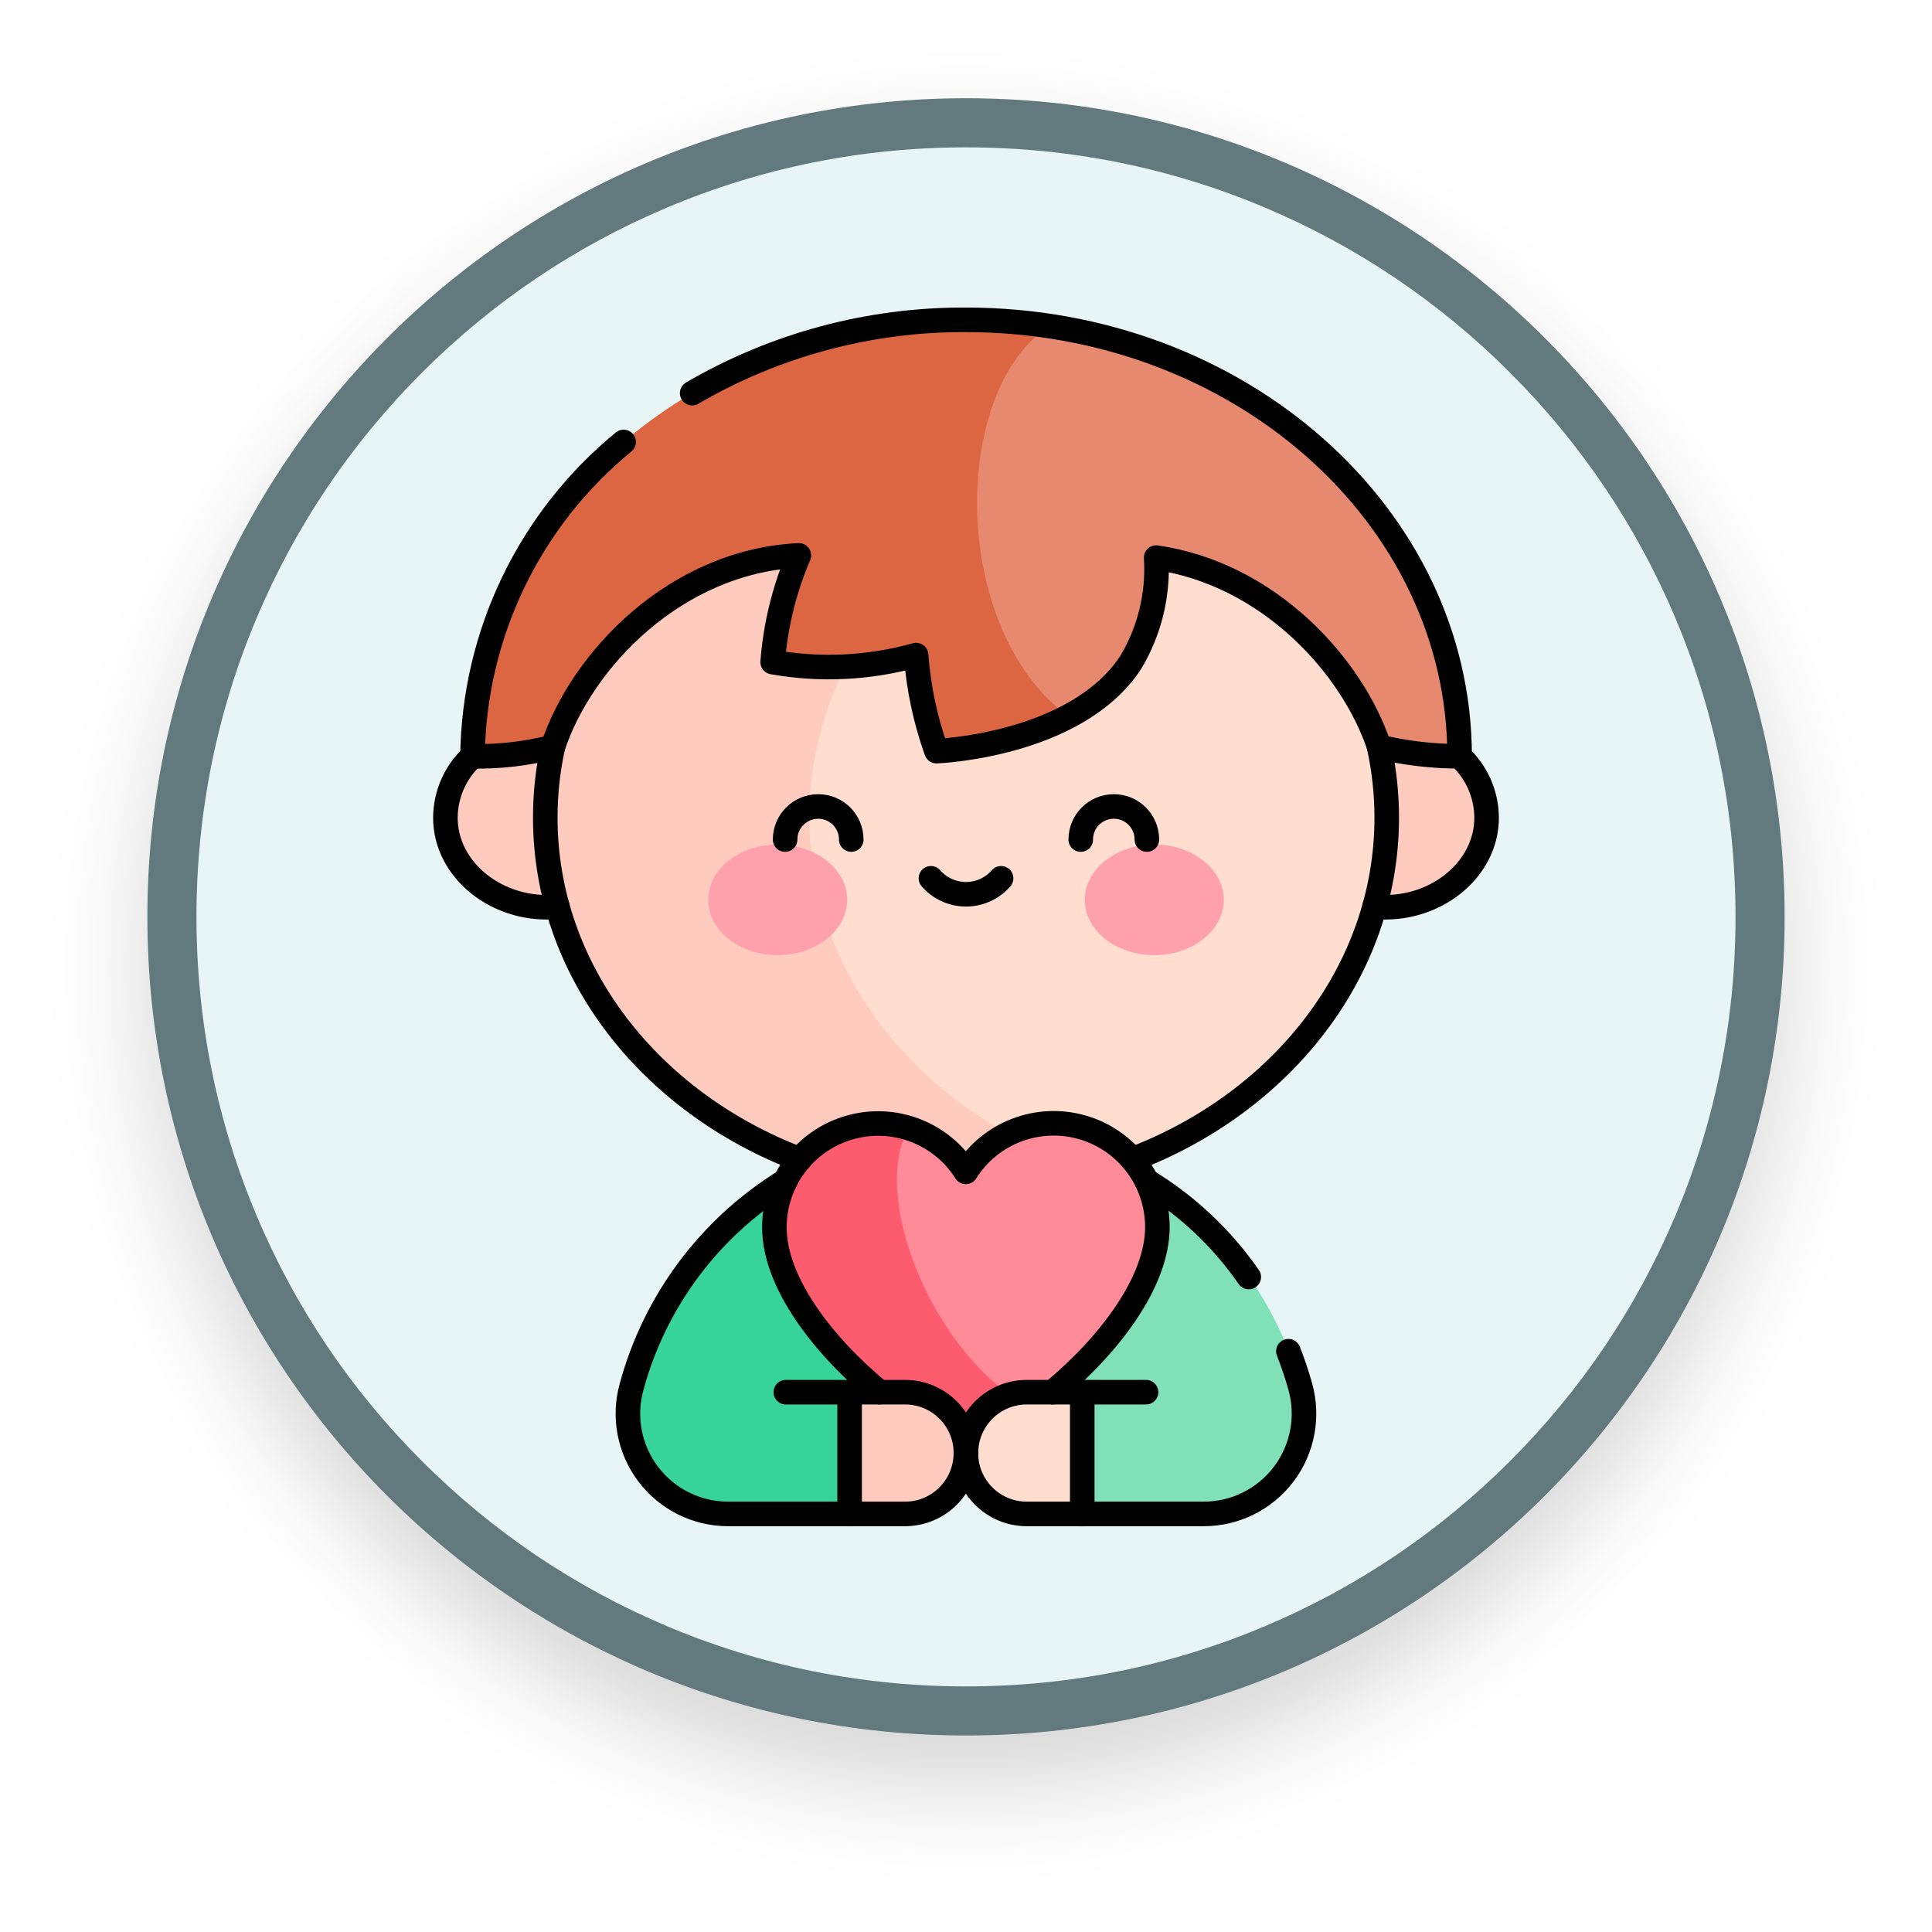
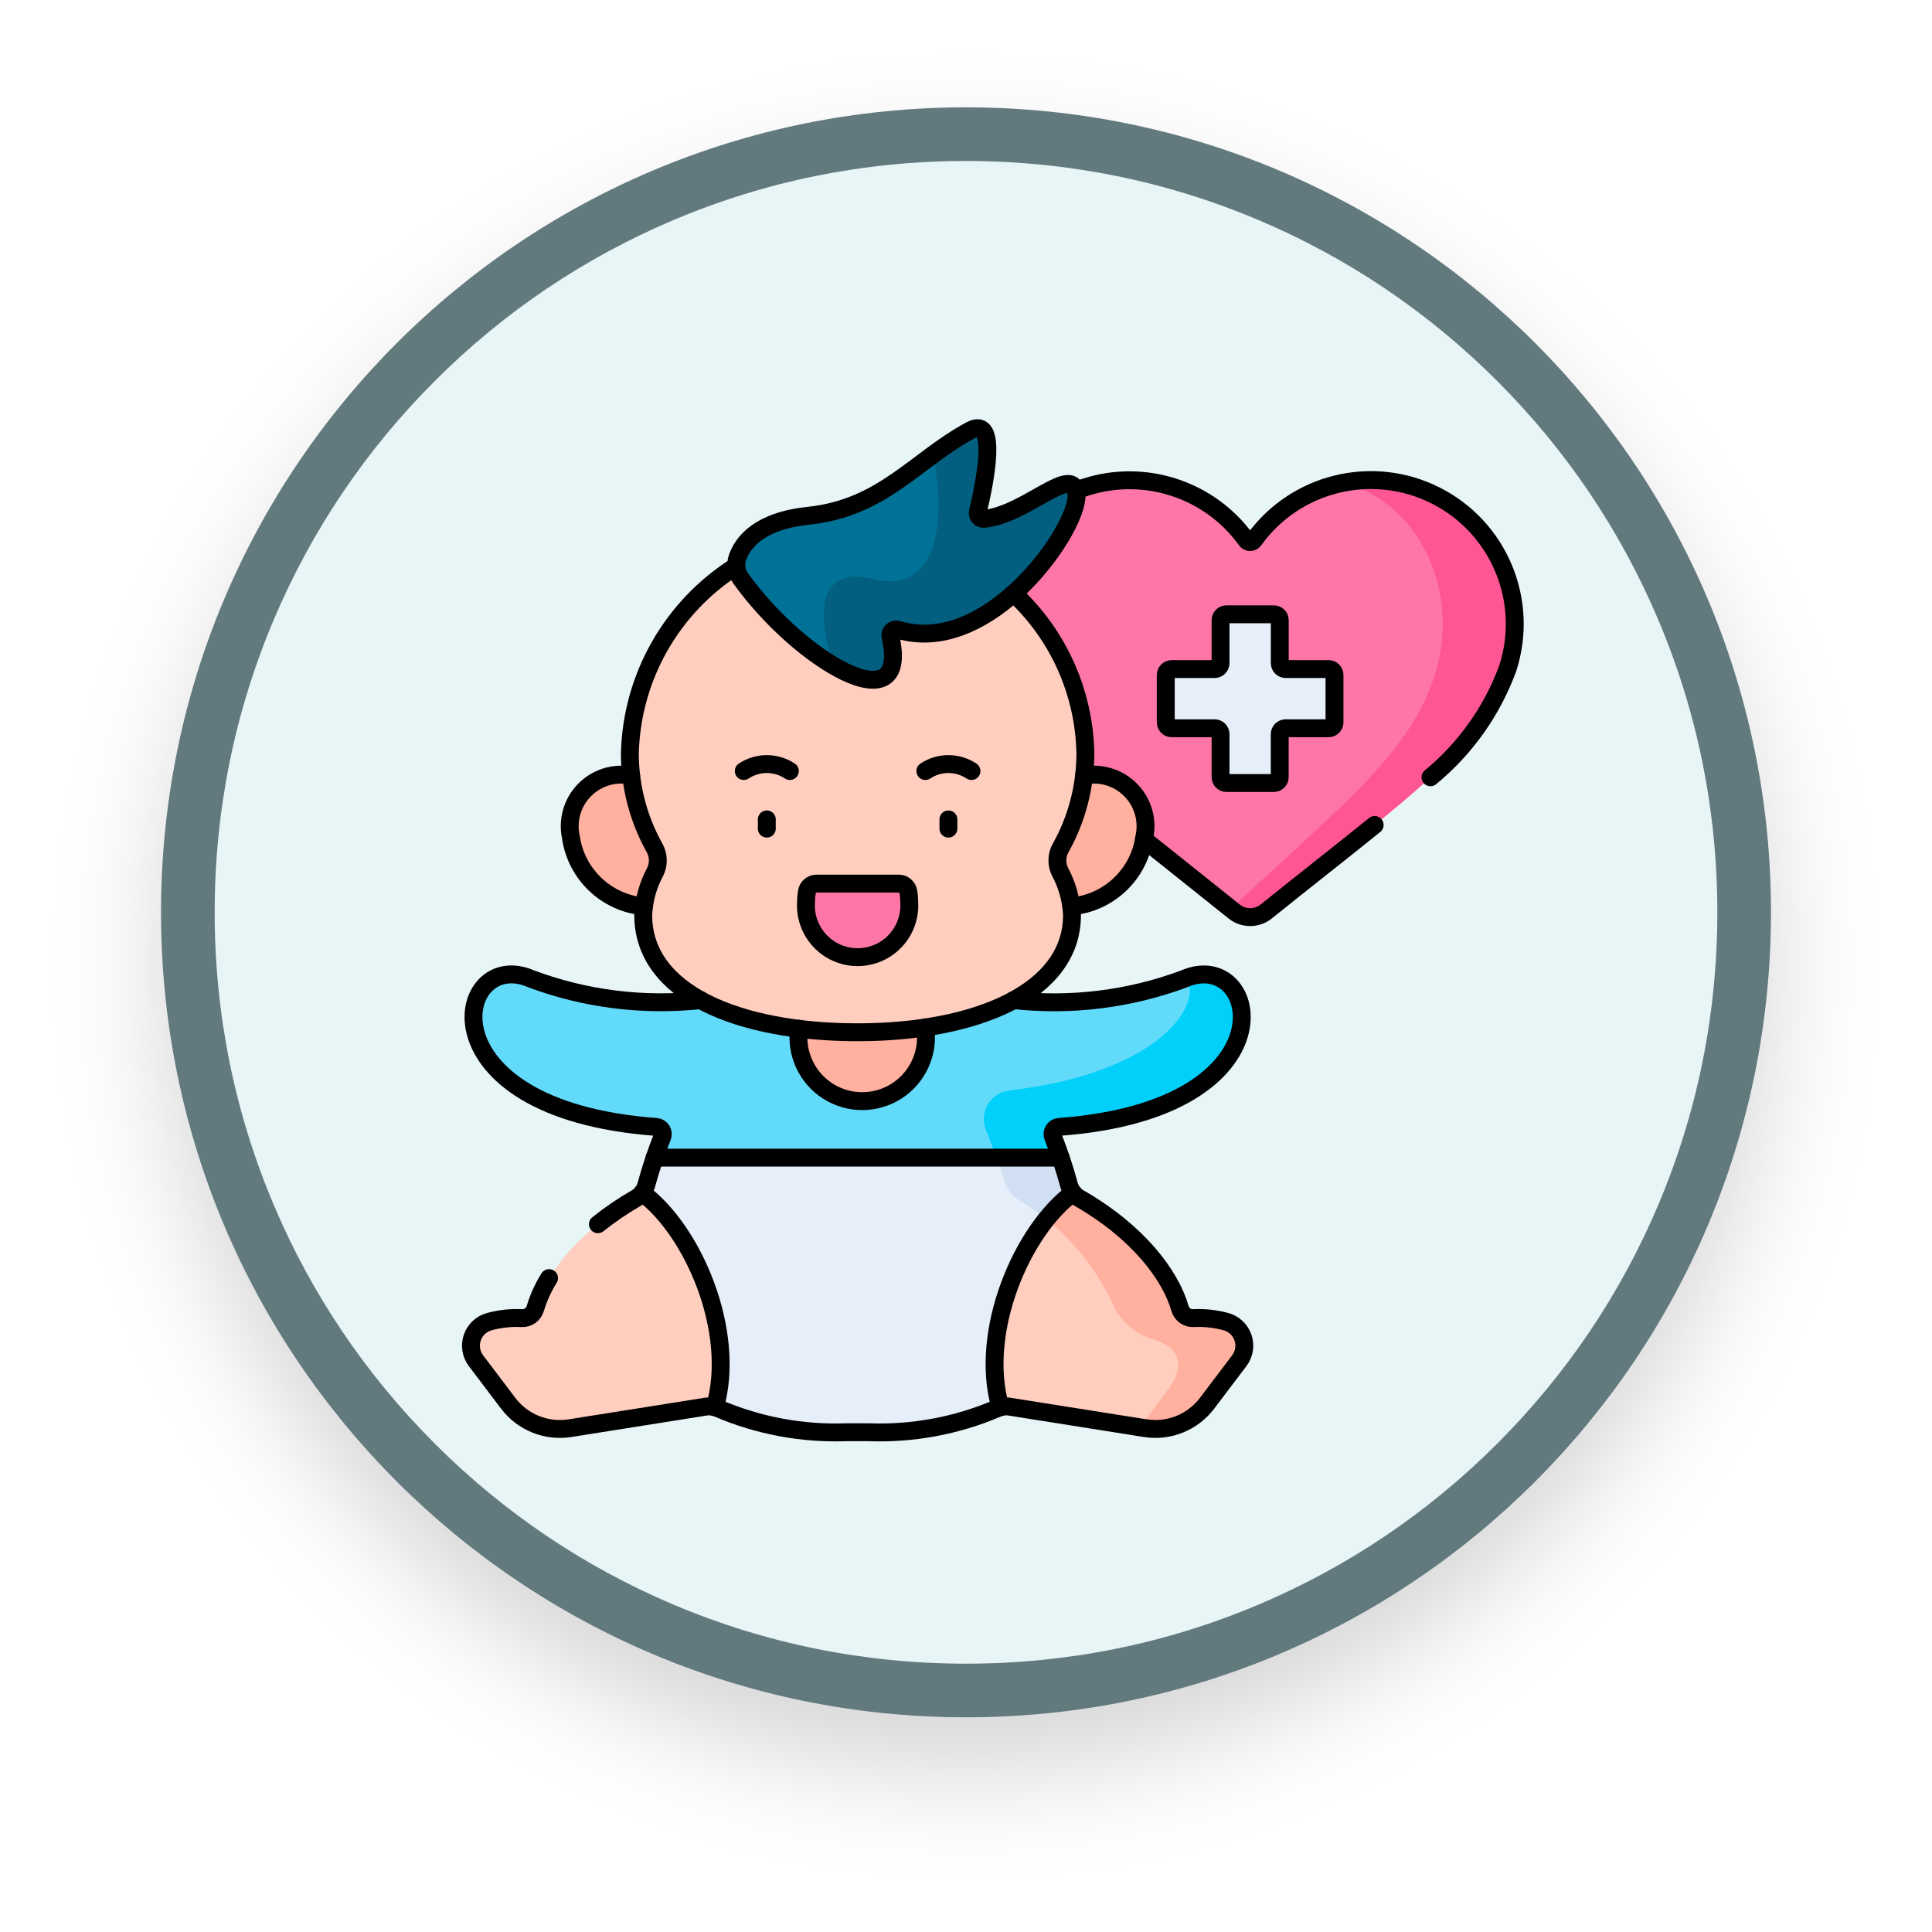
- <svg xmlns="http://www.w3.org/2000/svg" width="118" height="118" viewBox="0 0 118 118">
+ <svg xmlns="http://www.w3.org/2000/svg" width="108" height="108" viewBox="0 0 108 108">
  <defs>
-     <filter id="Path_982547" x="0" y="0" width="118" height="118" filterUnits="userSpaceOnUse">
+     <filter id="Path_904820" x="0" y="0" width="108" height="108" filterUnits="userSpaceOnUse">
      <feOffset dy="3" input="SourceAlpha" />
      <feGaussianBlur stdDeviation="3" result="blur" />
      <feFlood flood-opacity="0.161" />
      <feComposite operator="in" in2="blur" />
      <feComposite in="SourceGraphic" />
    </filter>
  </defs>
-   <g id="Group_1203508" data-name="Group 1203508" transform="translate(-834.5 -2872.395)">
-     <g id="Group_1202912" data-name="Group 1202912">
-       <g id="Group_1178322" data-name="Group 1178322" transform="translate(630 -2039.15)">
-         <g id="Group_1173988" data-name="Group 1173988" transform="translate(213.5 4917.545)">
-           <g id="Group_1172010" data-name="Group 1172010">
-             <g id="Group_1171046" data-name="Group 1171046">
-               <g id="Group_1148525" data-name="Group 1148525">
-                 <g transform="matrix(1, 0, 0, 1, -9, -6)" filter="url(#Path_982547)">
-                   <g id="Path_982547-2" data-name="Path 982547" transform="translate(9 6)" fill="#e8f5f7">
-                     <path d="M 50 98.5 C 43.452 98.5 37.1 97.218 31.122 94.689 C 25.347 92.247 20.16 88.749 15.705 84.295 C 11.251 79.84 7.753 74.653 5.311 68.878 C 2.782 62.9 1.5 56.548 1.5 50 C 1.5 43.452 2.782 37.1 5.311 31.122 C 7.753 25.347 11.251 20.16 15.705 15.705 C 20.16 11.251 25.347 7.753 31.122 5.311 C 37.1 2.782 43.452 1.5 50 1.5 C 56.548 1.5 62.9 2.782 68.878 5.311 C 74.653 7.753 79.84 11.251 84.295 15.705 C 88.749 20.16 92.247 25.347 94.689 31.122 C 97.218 37.1 98.5 43.452 98.5 50 C 98.5 56.548 97.218 62.9 94.689 68.878 C 92.247 74.653 88.749 79.84 84.295 84.295 C 79.84 88.749 74.653 92.247 68.878 94.689 C 62.9 97.218 56.548 98.5 50 98.5 Z" stroke="none" />
-                     <path d="M 50 3 C 43.654 3 37.499 4.242 31.706 6.692 C 26.11 9.059 21.083 12.449 16.766 16.766 C 12.449 21.083 9.059 26.11 6.692 31.706 C 4.242 37.499 3 43.654 3 50 C 3 56.346 4.242 62.501 6.692 68.294 C 9.059 73.89 12.449 78.917 16.766 83.234 C 21.083 87.551 26.11 90.941 31.706 93.308 C 37.499 95.758 43.654 97 50 97 C 56.346 97 62.501 95.758 68.294 93.308 C 73.89 90.941 78.917 87.551 83.234 83.234 C 87.551 78.917 90.941 73.89 93.308 68.294 C 95.758 62.501 97 56.346 97 50 C 97 43.654 95.758 37.499 93.308 31.706 C 90.941 26.11 87.551 21.083 83.234 16.766 C 78.917 12.449 73.89 9.059 68.294 6.692 C 62.501 4.242 56.346 3 50 3 M 50 0 C 77.614 0 100 22.386 100 50 C 100 77.614 77.614 100 50 100 C 22.386 100 0 77.614 0 50 C 0 22.386 22.386 0 50 0 Z" stroke="none" fill="#62797e" />
+   <g id="Group_1204633" data-name="Group 1204633" transform="translate(-211 -2543)">
+     <g id="Group_1204485" data-name="Group 1204485">
+       <g id="Group_1202880" data-name="Group 1202880" transform="translate(14.523 2071.876)">
+         <g id="Group_1177315" data-name="Group 1177315" transform="translate(205.477 477.124)">
+           <g id="Group_1173585" data-name="Group 1173585" transform="translate(0 0)">
+             <g id="Group_1173428" data-name="Group 1173428">
+               <g id="Group_1171958" data-name="Group 1171958">
+                 <g id="Group_1167341" data-name="Group 1167341">
+                   <g id="Group_1166792" data-name="Group 1166792">
+                     <g transform="matrix(1, 0, 0, 1, -9, -6)" filter="url(#Path_904820)">
+                       <g id="Path_904820-2" data-name="Path 904820" transform="translate(9 6)" fill="#e8f5f7">
+                         <path d="M 45 88.5 C 39.127 88.5 33.43 87.35 28.068 85.082 C 22.889 82.891 18.236 79.755 14.241 75.759 C 10.245 71.764 7.109 67.111 4.918 61.932 C 2.65 56.57 1.5 50.873 1.5 45 C 1.5 39.127 2.65 33.43 4.918 28.068 C 7.109 22.889 10.245 18.236 14.241 14.241 C 18.236 10.245 22.889 7.109 28.068 4.918 C 33.43 2.65 39.127 1.5 45 1.5 C 50.873 1.5 56.57 2.65 61.932 4.918 C 67.111 7.109 71.764 10.245 75.759 14.241 C 79.755 18.236 82.891 22.889 85.082 28.068 C 87.35 33.43 88.5 39.127 88.5 45 C 88.5 50.873 87.35 56.57 85.082 61.932 C 82.891 67.111 79.755 71.764 75.759 75.759 C 71.764 79.755 67.111 82.891 61.932 85.082 C 56.57 87.35 50.873 88.5 45 88.5 Z" stroke="none" />
+                         <path d="M 45 3 C 39.329 3 33.829 4.11 28.653 6.299 C 23.652 8.415 19.16 11.443 15.302 15.302 C 11.443 19.16 8.415 23.652 6.299 28.653 C 4.11 33.829 3 39.329 3 45 C 3 50.671 4.11 56.171 6.299 61.347 C 8.415 66.348 11.443 70.84 15.302 74.698 C 19.16 78.557 23.652 81.585 28.653 83.701 C 33.829 85.89 39.329 87 45 87 C 50.671 87 56.171 85.89 61.347 83.701 C 66.348 81.585 70.84 78.557 74.698 74.698 C 78.557 70.84 81.585 66.348 83.701 61.347 C 85.89 56.171 87 50.671 87 45 C 87 39.329 85.89 33.829 83.701 28.653 C 81.585 23.652 78.557 19.16 74.698 15.302 C 70.84 11.443 66.348 8.415 61.347 6.299 C 56.171 4.11 50.671 3 45 3 M 45 -7.62939453125e-06 C 69.853 -7.62939453125e-06 90 20.147 90 45 C 90 69.853 69.853 90 45 90 C 20.147 90 -7.62939453125e-06 69.853 -7.62939453125e-06 45 C -7.62939453125e-06 20.147 20.147 -7.62939453125e-06 45 -7.62939453125e-06 Z" stroke="none" fill="#62797e" />
+                       </g>
+                     </g>
                  </g>
                </g>
              </g>
            </g>
          </g>
        </g>
      </g>
-       <g id="happy_14698584" transform="translate(822.382 2884.429)">
-         <g id="Group_1202910" data-name="Group 1202910" transform="translate(39.322 7.5)">
-           <g id="Group_1202906" data-name="Group 1202906" transform="translate(0)">
-             <g id="Group_1202903" data-name="Group 1202903">
-               <ellipse id="Ellipse_12570" data-name="Ellipse 12570" cx="6.209" cy="5.49" rx="6.209" ry="5.49" transform="translate(51.174 24.894)" fill="#ffcbbe" />
-               <ellipse id="Ellipse_12571" data-name="Ellipse 12571" cx="6.209" cy="5.49" rx="6.209" ry="5.49" transform="translate(0 24.894)" fill="#ffcbbe" />
-               <path id="Path_1042588" data-name="Path 1042588" d="M135.926,359.262H126.72A21.1,21.1,0,0,0,115.5,372.81a6.123,6.123,0,0,0,5.9,7.765h10.8l3.718-3.718Z" transform="translate(-104.13 -307.643)" fill="#36d49b" />
-               <path id="Path_1042589" data-name="Path 1042589" d="M255.974,376.856l3.718,3.718H270.5a6.123,6.123,0,0,0,5.9-7.765,21.1,21.1,0,0,0-11.216-13.548h-9.206Z" transform="translate(-224.182 -307.642)" fill="#80e0b7" />
-               <path id="Path_1042590" data-name="Path 1042590" d="M201.644,89.172c0,10.059-7.391,18.591-17.633,21.582-13.891-2.149-21.833-11.522-21.833-21.582s6.51-19.127,21.833-21.582C194.253,70.581,201.644,79.112,201.644,89.172Z" transform="translate(-144.151 -58.772)" fill="#ffddcf" />
-               <path id="Path_1042591" data-name="Path 1042591" d="M114.643,104.115a28.748,28.748,0,0,1-8.065,1.142c-14.192,0-25.7-10.174-25.7-22.723s11.506-22.723,25.7-22.723a28.747,28.747,0,0,1,8.065,1.142C104.4,63.942,97.01,72.474,97.01,82.533S104.4,101.124,114.643,104.115Z" transform="translate(-74.782 -52.134)" fill="#ffcbbe" />
-               <path id="Path_1042592" data-name="Path 1042592" d="M276.618,36.371a21.056,21.056,0,0,1-4.909-.577c-1.646-4.973-6.771-10.57-13.624-11.559a11.082,11.082,0,0,1-1.56,6.41,10.092,10.092,0,0,1-3.811,3.3c-10.042-4.577-10.548-22.7-1.133-23.843C265.8,12.244,276.618,23.191,276.618,36.371Z" transform="translate(-214.681 -9.718)" fill="#e7896e" />
-               <path id="Path_1042593" data-name="Path 1042593" d="M86.979,31.724a20.745,20.745,0,0,1-7.145,2.041,1.124,1.124,0,0,1-1.193-.787,22.725,22.725,0,0,1-.955-5.007,19.165,19.165,0,0,1-7.659.591,1.126,1.126,0,0,1-.988-1.271,20.708,20.708,0,0,1,1.492-5.41c-7.551.374-13.269,6.4-15.025,11.7a18.25,18.25,0,0,1-4.907.571C50.6,19.433,64.095,7.5,80.741,7.5a34.138,34.138,0,0,1,5.105.382C79.814,11.742,79.708,26.314,86.979,31.724Z" transform="translate(-48.945 -7.5)" fill="#dd6642" />
-             </g>
-             <g id="Group_1202905" data-name="Group 1202905" transform="translate(16.051 32.046)">
-               <g id="Group_1202904" data-name="Group 1202904">
-                 <ellipse id="Ellipse_12572" data-name="Ellipse 12572" cx="4.244" cy="3.379" rx="4.244" ry="3.379" fill="#ffa1ac" />
-                 <ellipse id="Ellipse_12573" data-name="Ellipse 12573" cx="4.244" cy="3.379" rx="4.244" ry="3.379" transform="translate(23.002)" fill="#ffa1ac" />
-               </g>
-             </g>
-           </g>
-           <path id="Path_1042594" data-name="Path 1042594" d="M234.282,348.225c.006,3.777-3.723,8.187-7.653,11.078-9.328-.978-12.322-15.275-7.534-17.1a6.349,6.349,0,0,1,3.484,2.672,6.335,6.335,0,0,1,11.7,3.355Z" transform="translate(-190.792 -292.829)" fill="#ff8a98" />
-           <path id="Path_1042595" data-name="Path 1042595" d="M192,359.4a23.543,23.543,0,0,1-2.7,1.726c-.421.228-.887,1.017-1.349,1.015s-.9-.79-1.311-1.012c-4.725-2.545-10.379-8.127-10.387-12.771a6.34,6.34,0,0,1,8.209-6.062C182.031,346.491,186.076,356.432,192,359.4Z" transform="translate(-156.166 -292.923)" fill="#fd5c6f" />
-           <g id="Group_1202909" data-name="Group 1202909" transform="translate(24.688 65.496)">
-             <g id="Group_1202907" data-name="Group 1202907" transform="translate(7.104)">
-               <path id="Path_1042596" data-name="Path 1042596" d="M263.078,461.264h-3.386a3.718,3.718,0,1,1,0-7.436h3.386Z" transform="translate(-255.974 -453.828)" fill="#ffddcf" />
-             </g>
-             <g id="Group_1202908" data-name="Group 1202908">
-               <path id="Path_1042597" data-name="Path 1042597" d="M207.562,461.264h3.386a3.718,3.718,0,1,0,0-7.436h-3.386Z" transform="translate(-207.562 -453.828)" fill="#ffcbbe" />
-             </g>
+       <g id="pediatrics_8123655" transform="translate(229.828 2550.017)">
+         <g id="Group_1204480" data-name="Group 1204480" transform="translate(36.268 19.827)">
+           <path id="Path_1046876" data-name="Path 1046876" d="M268.251,65.822a1.434,1.434,0,0,1-1.8,0c-8.143-6.562-12.065-9.153-13.5-13.591a8.043,8.043,0,0,1,14.183-7.168.261.261,0,0,0,.427,0A8.043,8.043,0,0,1,281.75,52.23C280.292,56.745,276.142,59.47,268.251,65.822Z" transform="translate(-252.565 -41.716)" fill="#fe76a8" />
+           <path id="Path_1046877" data-name="Path 1046877" d="M379.64,42.114a8,8,0,0,0-4.042-.234,6.267,6.267,0,0,1,.778.234c3.652,1.365,5.657,5.9,4.478,10.123-1.25,4.48-4.791,7.2-11.507,13.447l.18.145a1.434,1.434,0,0,0,1.8,0c7.891-6.352,12.041-9.077,13.5-13.592A8.042,8.042,0,0,0,379.64,42.114Z" transform="translate(-355.638 -41.723)" fill="#fe5694" />
+           <g id="Group_1204479" data-name="Group 1204479" transform="translate(10.07 7.494)">
+             <path id="Path_1046878" data-name="Path 1046878" d="M347.452,108.613h-2.4a.331.331,0,0,1-.331-.331v-2.4a.331.331,0,0,0-.331-.331h-2.647a.331.331,0,0,0-.331.331v2.4a.331.331,0,0,1-.331.331h-2.4a.331.331,0,0,0-.331.331v2.647a.331.331,0,0,0,.331.331h2.4a.331.331,0,0,1,.331.331v2.4a.331.331,0,0,0,.331.331h2.647a.331.331,0,0,0,.331-.331v-2.4a.331.331,0,0,1,.331-.331h2.4a.331.331,0,0,0,.331-.331v-2.647A.331.331,0,0,0,347.452,108.613Z" transform="translate(-338.348 -105.55)" fill="#e5eef9" />
          </g>
        </g>
-         <g id="Group_1202911" data-name="Group 1202911" transform="translate(39.322 7.5)">
-           <path id="Path_1042598" data-name="Path 1042598" d="M124.889,365.93A21.3,21.3,0,0,0,115.5,378.5a6.123,6.123,0,0,0,5.9,7.765h10.8a3.718,3.718,0,0,0,3.718-3.718,3.718,3.718,0,0,0,3.718,3.718h10.809a6.123,6.123,0,0,0,5.9-7.765,22.321,22.321,0,0,0-.729-2.173" transform="translate(-104.129 -313.333)" fill="none" stroke="#000" stroke-linecap="round" stroke-linejoin="round" stroke-miterlimit="10" stroke-width="1.5" />
-           <path id="Path_1042599" data-name="Path 1042599" d="M426.038,198.323c3.63.346,6.866-2.23,6.844-5.462a5.144,5.144,0,0,0-1.656-3.732" transform="translate(-369.29 -162.477)" fill="none" stroke="#000" stroke-linecap="round" stroke-linejoin="round" stroke-miterlimit="10" stroke-width="1.5" />
-           <path id="Path_1042600" data-name="Path 1042600" d="M40.978,189.129a5.144,5.144,0,0,0-1.656,3.732c-.022,3.232,3.214,5.808,6.844,5.462" transform="translate(-39.322 -162.476)" fill="none" stroke="#000" stroke-linecap="round" stroke-linejoin="round" stroke-miterlimit="10" stroke-width="1.5" />
-           <path id="Path_1042601" data-name="Path 1042601" d="M325.237,210.309c9.139-3.482,15.537-11.518,15.537-20.876a20.277,20.277,0,0,0-.47-4.338" transform="translate(-283.281 -159.034)" fill="none" stroke="#000" stroke-linecap="round" stroke-linejoin="round" stroke-miterlimit="10" stroke-width="1.5" />
-           <path id="Path_1042602" data-name="Path 1042602" d="M81.352,185.149a20.282,20.282,0,0,0-.468,4.33c0,9.36,6.4,17.4,15.542,20.878" transform="translate(-74.785 -159.08)" fill="none" stroke="#000" stroke-linecap="round" stroke-linejoin="round" stroke-miterlimit="10" stroke-width="1.5" />
-           <path id="Path_1042603" data-name="Path 1042603" d="M184.753,212.1a2.02,2.02,0,1,0-4.04,0" transform="translate(-159.965 -180.357)" fill="none" stroke="#000" stroke-linecap="round" stroke-linejoin="round" stroke-miterlimit="10" stroke-width="1.5" />
-           <path id="Path_1042604" data-name="Path 1042604" d="M303.757,212.1a2.02,2.02,0,1,1,4.04,0" transform="translate(-264.953 -180.357)" fill="none" stroke="#000" stroke-linecap="round" stroke-linejoin="round" stroke-miterlimit="10" stroke-width="1.5" />
-           <path id="Path_1042605" data-name="Path 1042605" d="M241.4,239.939a2.839,2.839,0,0,0,4.285,0" transform="translate(-211.746 -205.83)" fill="none" stroke="#000" stroke-linecap="round" stroke-linejoin="round" stroke-miterlimit="10" stroke-width="1.5" />
-           <path id="Path_1042606" data-name="Path 1042606" d="M193.252,358.321c3.436-2.85,6.409-6.726,6.4-10.1a6.335,6.335,0,0,0-11.7-3.355,6.335,6.335,0,0,0-11.692,3.39c0,3.367,2.979,7.226,6.415,10.064" transform="translate(-156.167 -292.826)" fill="none" stroke="#000" stroke-linecap="round" stroke-linejoin="round" stroke-miterlimit="10" stroke-width="1.5" />
-           <path id="Path_1042607" data-name="Path 1042607" d="M255.974,457.546a3.718,3.718,0,0,1,3.718-3.718h7.282" transform="translate(-224.182 -388.332)" fill="none" stroke="#000" stroke-linecap="round" stroke-linejoin="round" stroke-miterlimit="10" stroke-width="1.5" />
-           <line id="Line_1115" data-name="Line 1115" y2="7.436" transform="translate(38.896 65.496)" fill="none" stroke="#000" stroke-linecap="round" stroke-linejoin="round" stroke-miterlimit="10" stroke-width="1.5" />
-           <path id="Path_1042608" data-name="Path 1042608" d="M192.011,457.546a3.718,3.718,0,0,0-3.718-3.718h-7.282" transform="translate(-160.219 -388.332)" fill="none" stroke="#000" stroke-linecap="round" stroke-linejoin="round" stroke-miterlimit="10" stroke-width="1.5" />
-           <line id="Line_1116" data-name="Line 1116" y2="7.436" transform="translate(24.688 65.496)" fill="none" stroke="#000" stroke-linecap="round" stroke-linejoin="round" stroke-miterlimit="10" stroke-width="1.5" />
-           <path id="Path_1042609" data-name="Path 1042609" d="M337.452,371.8a20.591,20.591,0,0,0-6.233-5.867" transform="translate(-288.385 -313.338)" fill="none" stroke="#000" stroke-linecap="round" stroke-linejoin="round" stroke-miterlimit="10" stroke-width="1.5" />
-           <path id="Path_1042610" data-name="Path 1042610" d="M59.831,14.957a25.2,25.2,0,0,0-9.232,19.2,18.3,18.3,0,0,0,4.908-.57c1.757-5.305,7.474-11.326,15.024-11.7a20.576,20.576,0,0,0-1.6,6.518,19.735,19.735,0,0,0,8.76-.428,22.372,22.372,0,0,0,1.246,5.867s8.507-.318,11.859-5.411a11.083,11.083,0,0,0,1.559-6.411c6.852.99,11.977,6.587,13.624,11.559a21.035,21.035,0,0,0,4.909.577C110.881,19.433,97.387,7.5,80.74,7.5a32.851,32.851,0,0,0-16.725,4.478" transform="translate(-48.944 -7.5)" fill="none" stroke="#000" stroke-linecap="round" stroke-linejoin="round" stroke-miterlimit="10" stroke-width="1.5" />
+         <path id="Path_1046879" data-name="Path 1046879" d="M48.412,277.3c-2.765,1.218-7.093,1.626-11.826.926-.226-.281-.451-.546-.672-.793H24.431c-.221.247-.446.512-.672.793-4.734.7-9.061.292-11.826-.926-4.263-1.878-6.333,7.293,6.976,8.27a.4.4,0,0,1,.345.543c-.227.581-.433,1.169-.619,1.76H41.71c-.185-.591-.392-1.179-.619-1.76a.4.4,0,0,1,.345-.543C54.744,284.589,52.674,275.418,48.412,277.3Z" transform="translate(-1.059 -229.59)" fill="#62dbfb" />
+         <path id="Path_1046880" data-name="Path 1046880" d="M263.035,277.254c.939,1.389-1.351,5.284-9.891,6.291a1.61,1.61,0,0,0-1.319,2.18c.277.714.567,1.481.8,2.157H256.2c-.185-.591-.392-1.179-.619-1.76a.4.4,0,0,1,.345-.543C269.09,284.612,267.2,275.627,263.035,277.254Z" transform="translate(-215.546 -229.603)" fill="#01d0fb" />
+         <ellipse id="Ellipse_12746" data-name="Ellipse 12746" cx="3.532" cy="4.083" rx="3.532" ry="4.083" transform="translate(25.837 46.372)" fill="#ffb09e" />
+         <path id="Path_1046881" data-name="Path 1046881" d="M17.3,365.822a1.221,1.221,0,0,1-.571.737c-3.295,1.9-5.094,4.3-5.629,6.158a.745.745,0,0,1-.766.545,5.745,5.745,0,0,0-1.779.19,1.392,1.392,0,0,0-.77,2.191l1.8,2.378a3.624,3.624,0,0,0,3.458,1.393l7.57-1.2a1.226,1.226,0,0,1,.72.1,16.668,16.668,0,0,0,7.161,1.328h1.248a16.667,16.667,0,0,0,7.161-1.328,1.227,1.227,0,0,1,.72-.1l7.57,1.2a3.624,3.624,0,0,0,3.458-1.393l1.8-2.378a1.392,1.392,0,0,0-.77-2.191,5.745,5.745,0,0,0-1.779-.19.745.745,0,0,1-.766-.545c-.534-1.862-2.334-4.255-5.629-6.158a1.221,1.221,0,0,1-.57-.737c-.138-.512-.3-1.024-.47-1.532H17.767C17.594,364.8,17.435,365.309,17.3,365.822Z" transform="translate(0 -306.594)" fill="#ffcebf" />
+         <path id="Path_1046882" data-name="Path 1046882" d="M270.521,373.452a5.745,5.745,0,0,0-1.779-.19.755.755,0,0,1-.771-.555c-.538-1.862-2.339-4.251-5.632-6.152a1.212,1.212,0,0,1-.565-.733c-.138-.512-.3-1.024-.47-1.533h-3.588c.18.492.343.96.47,1.358a1.8,1.8,0,0,0,.777,1,13.394,13.394,0,0,1,5.266,5.827,3.465,3.465,0,0,0,2.171,1.946c2.23.665,1.412,2.182.908,2.848l-1.587,2.1.31.049a3.624,3.624,0,0,0,3.458-1.393l1.8-2.378A1.392,1.392,0,0,0,270.521,373.452Z" transform="translate(-220.845 -306.594)" fill="#ffb09e" />
+         <g id="Group_1204481" data-name="Group 1204481" transform="translate(13.049 36.269)">
+           <path id="Path_1046883" data-name="Path 1046883" d="M60.755,183.935l1.546,1.528-1.546,3.181c-2.13,1.452-5.513-.353-5.938-3.356C54.353,182.007,58.375,180.013,60.755,183.935Z" transform="translate(-54.78 -181.771)" fill="#ffb09e" />
+           <path id="Path_1046884" data-name="Path 1046884" d="M265.945,183.935l-1.546,1.528,1.546,3.181c2.13,1.452,5.513-.353,5.938-3.356C272.347,182.007,268.325,180.013,265.945,183.935Z" transform="translate(-239.791 -181.771)" fill="#ffb09e" />
+         </g>
+         <path id="Path_1046885" data-name="Path 1046885" d="M108.635,77.778a12.733,12.733,0,0,0-25.462,0,10.837,10.837,0,0,0,1.381,5.288,1.437,1.437,0,0,1,.035,1.338,5.6,5.6,0,0,0-.669,2.417c0,4.374,5.366,6.552,11.985,6.552s11.985-2.247,11.985-6.552a5.6,5.6,0,0,0-.669-2.417,1.436,1.436,0,0,1,.035-1.338A10.836,10.836,0,0,0,108.635,77.778Z" transform="translate(-66.791 -42.686)" fill="#ffcebf" />
+         <path id="Path_1046886" data-name="Path 1046886" d="M167.638,233.79a.543.543,0,0,0-.533.454,3.3,3.3,0,0,0-.049.567,2.891,2.891,0,1,0,5.768,0,3.3,3.3,0,0,0-.049-.567.543.543,0,0,0-.533-.454Z" transform="translate(-140.826 -191.415)" fill="#fe76a8" />
+         <path id="Path_1046887" data-name="Path 1046887" d="M149.376,26.1c-1.823,1.643-4.165,2.8-6.527,2.079a.324.324,0,0,0-.415.378c1.161,5.063-5.121,1.308-8.382-3.261a1.265,1.265,0,0,1-.167-1.16c.445-1.235,1.752-2.1,3.961-2.327,4.173-.434,6.007-3.136,9.061-4.777,1.562-.84.81,2.909.414,4.55a.323.323,0,0,0,.347.4c2.371-.228,5.064-3.212,5.165-1.338C152.887,21.674,151.479,24.211,149.376,26.1Z" transform="translate(-111.485 0)" fill="#017297" />
+         <path id="Path_1046888" data-name="Path 1046888" d="M189.613,20.646c-.1-1.873-2.793,1.11-5.165,1.338a.323.323,0,0,1-.347-.4c.4-1.641,1.149-5.39-.414-4.55a17.547,17.547,0,0,0-2.09,1.358c.944,4.908-.346,7.692-3.293,6.968-3.344-.822-3.155,2.188-2.257,4.842,2.157,1.261,3.812,1.172,3.167-1.642a.324.324,0,0,1,.415-.379c2.362.723,4.7-.436,6.527-2.079C188.26,24.211,189.669,21.674,189.613,20.646Z" transform="translate(-148.266)" fill="#025f80" />
+         <path id="Path_1046889" data-name="Path 1046889" d="M113.141,366.258a1.2,1.2,0,0,1-.223-.438c-.138-.512-.3-1.024-.468-1.532h-22.7c-.173.509-.33,1.02-.468,1.532a1.2,1.2,0,0,1-.223.438c2.832,2.093,5.286,7.744,4.062,11.984a1.217,1.217,0,0,1,.193.072,16.668,16.668,0,0,0,7.161,1.328h1.248a16.668,16.668,0,0,0,7.161-1.328,1.217,1.217,0,0,1,.193-.072C107.855,374,110.309,368.351,113.141,366.258Z" transform="translate(-71.987 -306.593)" fill="#e5eef9" />
+         <path id="Path_1046890" data-name="Path 1046890" d="M258.963,366.646a13.961,13.961,0,0,1,1.542,1.085A8.206,8.206,0,0,1,262,366.259a1.2,1.2,0,0,1-.223-.438c-.138-.512-.3-1.024-.468-1.532h-3.589c.179.49.342.956.468,1.352A1.814,1.814,0,0,0,258.963,366.646Z" transform="translate(-220.843 -306.594)" fill="#d0dff1" />
+         <g id="Group_1204484" data-name="Group 1204484" transform="translate(7.499 16.916)">
+           <path id="Path_1046891" data-name="Path 1046891" d="M347.451,108.614h-2.4a.331.331,0,0,1-.331-.331v-2.4a.331.331,0,0,0-.331-.331H341.74a.331.331,0,0,0-.331.331v2.4a.331.331,0,0,1-.331.331h-2.4a.331.331,0,0,0-.331.331v2.647a.331.331,0,0,0,.331.331h2.4a.331.331,0,0,1,.331.331v2.4a.331.331,0,0,0,.331.331h2.647a.331.331,0,0,0,.331-.331v-2.4a.331.331,0,0,1,.331-.331h2.4a.331.331,0,0,0,.331-.331v-2.647A.331.331,0,0,0,347.451,108.614Z" transform="translate(-299.507 -95.146)" fill="none" stroke="#000" stroke-linecap="round" stroke-linejoin="round" stroke-miterlimit="10" stroke-width="1" />
+           <path id="Path_1046892" data-name="Path 1046892" d="M295.559,42.3c.171-.069.348-.133.526-.19a8.042,8.042,0,0,1,9,2.956.261.261,0,0,0,.427,0A8.043,8.043,0,0,1,319.7,52.231a14.222,14.222,0,0,1-4.319,6.092" transform="translate(-261.743 -38.806)" fill="none" stroke="#000" stroke-linecap="round" stroke-linejoin="round" stroke-miterlimit="10" stroke-width="1" />
+           <path id="Path_1046893" data-name="Path 1046893" d="M327.979,206.694c1.463,1.174,3.134,2.49,5.036,4.022a1.434,1.434,0,0,0,1.8,0c2.34-1.883,4.351-3.448,6.06-4.834" transform="translate(-290.357 -183.699)" fill="none" stroke="#000" stroke-linecap="round" stroke-linejoin="round" stroke-miterlimit="10" stroke-width="1" />
+           <path id="Path_1046894" data-name="Path 1046894" d="M170.78,302.3c0,.013,0,.025,0,.038a3.566,3.566,0,1,1-7.062.039" transform="translate(-145.38 -268.8)" fill="none" stroke="#000" stroke-linecap="round" stroke-linejoin="round" stroke-miterlimit="10" stroke-width="1" />
+           <path id="Path_1046895" data-name="Path 1046895" d="M15.653,291.014a16.805,16.805,0,0,1,2.132-1.453,1.216,1.216,0,0,0,.571-.737,26.312,26.312,0,0,1,.9-2.708.4.4,0,0,0-.344-.542C5.6,284.595,7.67,275.424,11.932,277.3a20.753,20.753,0,0,0,9.465,1.187" transform="translate(-8.557 -246.511)" fill="none" stroke="#000" stroke-linecap="round" stroke-linejoin="round" stroke-miterlimit="10" stroke-width="1" />
+           <path id="Path_1046896" data-name="Path 1046896" d="M37.846,278.486a20.814,20.814,0,0,0,9.508-1.184c4.263-1.878,6.333,7.292-6.975,8.27a.4.4,0,0,0-.345.542,26.027,26.027,0,0,1,.9,2.708,1.22,1.22,0,0,0,.571.737c3.3,1.9,5.094,4.3,5.629,6.158a.744.744,0,0,0,.765.545,5.738,5.738,0,0,1,1.78.19,1.392,1.392,0,0,1,.77,2.191l-1.8,2.378a3.623,3.623,0,0,1-3.458,1.392l-7.57-1.2a1.216,1.216,0,0,0-.72.1,16.681,16.681,0,0,1-7.161,1.328H28.491a16.673,16.673,0,0,1-7.161-1.328,1.22,1.22,0,0,0-.721-.1l-7.57,1.2a3.624,3.624,0,0,1-3.458-1.392l-1.8-2.378a1.393,1.393,0,0,1,.77-2.191,5.741,5.741,0,0,1,1.78-.19.746.746,0,0,0,.767-.545,6.959,6.959,0,0,1,.768-1.693" transform="translate(-7.5 -246.511)" fill="none" stroke="#000" stroke-linecap="round" stroke-linejoin="round" stroke-miterlimit="10" stroke-width="1" />
+           <g id="Group_1204482" data-name="Group 1204482" transform="translate(5.55 19.353)">
+             <path id="Path_1046897" data-name="Path 1046897" d="M58.89,189.152a4.533,4.533,0,0,1-4.077-3.865,2.885,2.885,0,0,1,3.368-3.449" transform="translate(-54.776 -181.77)" fill="none" stroke="#000" stroke-linecap="round" stroke-linejoin="round" stroke-miterlimit="10" stroke-width="1" />
+             <path id="Path_1046898" data-name="Path 1046898" d="M294.128,181.838a2.885,2.885,0,0,1,3.368,3.449,4.531,4.531,0,0,1-4.077,3.865" transform="translate(-265.404 -181.77)" fill="none" stroke="#000" stroke-linecap="round" stroke-linejoin="round" stroke-miterlimit="10" stroke-width="1" />
+           </g>
+           <path id="Path_1046899" data-name="Path 1046899" d="M104.623,84.138a12.506,12.506,0,0,1,4.009,8.938,10.836,10.836,0,0,1-1.381,5.289,1.433,1.433,0,0,0-.035,1.337,5.611,5.611,0,0,1,.669,2.417c0,4.3-5.366,6.552-11.985,6.552s-11.985-2.178-11.985-6.552a5.611,5.611,0,0,1,.669-2.417,1.434,1.434,0,0,0-.035-1.337,10.849,10.849,0,0,1-1.381-5.289,12.766,12.766,0,0,1,5.947-10.464" transform="translate(-74.286 -74.9)" fill="none" stroke="#000" stroke-linecap="round" stroke-linejoin="round" stroke-miterlimit="10" stroke-width="1" />
+           <g id="Group_1204483" data-name="Group 1204483" transform="translate(15.249 18.779)">
+             <line id="Line_1273" data-name="Line 1273" y2="0.516" transform="translate(1.289 3.093)" fill="none" stroke="#000" stroke-linecap="round" stroke-linejoin="round" stroke-miterlimit="10" stroke-width="1" />
+             <line id="Line_1274" data-name="Line 1274" y2="0.516" transform="translate(11.441 3.093)" fill="none" stroke="#000" stroke-linecap="round" stroke-linejoin="round" stroke-miterlimit="10" stroke-width="1" />
+             <path id="Path_1046900" data-name="Path 1046900" d="M137.4,177.271a2.33,2.33,0,0,1,2.578,0" transform="translate(-137.4 -176.882)" fill="none" stroke="#000" stroke-linecap="round" stroke-linejoin="round" stroke-miterlimit="10" stroke-width="1" />
+             <path id="Path_1046901" data-name="Path 1046901" d="M223.88,177.271a2.33,2.33,0,0,1,2.578,0" transform="translate(-213.728 -176.882)" fill="none" stroke="#000" stroke-linecap="round" stroke-linejoin="round" stroke-miterlimit="10" stroke-width="1" />
+           </g>
+           <path id="Path_1046902" data-name="Path 1046902" d="M167.637,233.792a.543.543,0,0,0-.533.454,3.3,3.3,0,0,0-.049.567,2.891,2.891,0,1,0,5.768,0,3.3,3.3,0,0,0-.049-.567.543.543,0,0,0-.533-.454Z" transform="translate(-148.324 -208.332)" fill="none" stroke="#000" stroke-linecap="round" stroke-linejoin="round" stroke-miterlimit="10" stroke-width="1" />
+           <path id="Path_1046903" data-name="Path 1046903" d="M149.375,26.106c-1.823,1.643-4.165,2.8-6.527,2.079a.324.324,0,0,0-.415.378c1.161,5.063-5.121,1.308-8.382-3.261a1.265,1.265,0,0,1-.167-1.16c.445-1.235,1.752-2.1,3.961-2.327,4.173-.434,6.007-3.136,9.061-4.777,1.562-.84.81,2.909.414,4.55a.323.323,0,0,0,.347.4c2.371-.228,5.064-3.212,5.165-1.338C152.886,21.675,151.478,24.212,149.375,26.106Z" transform="translate(-118.983 -16.917)" fill="none" stroke="#000" stroke-linecap="round" stroke-linejoin="round" stroke-miterlimit="10" stroke-width="1" />
+           <path id="Path_1046904" data-name="Path 1046904" d="M257.156,393.057c-1.225-4.24,1.23-9.891,4.062-11.984" transform="translate(-227.563 -338.324)" fill="none" stroke="#000" stroke-linecap="round" stroke-linejoin="round" stroke-miterlimit="10" stroke-width="1" />
+           <path id="Path_1046905" data-name="Path 1046905" d="M89.06,381.074c2.832,2.093,5.286,7.744,4.062,11.984" transform="translate(-79.485 -338.324)" fill="none" stroke="#000" stroke-linecap="round" stroke-linejoin="round" stroke-miterlimit="10" stroke-width="1" />
+           <line id="Line_1275" data-name="Line 1275" x1="22.697" transform="translate(10.266 40.779)" fill="none" stroke="#000" stroke-linecap="round" stroke-linejoin="round" stroke-miterlimit="10" stroke-width="1" />
        </g>
      </g>
    </g>
  </g>
</svg>
